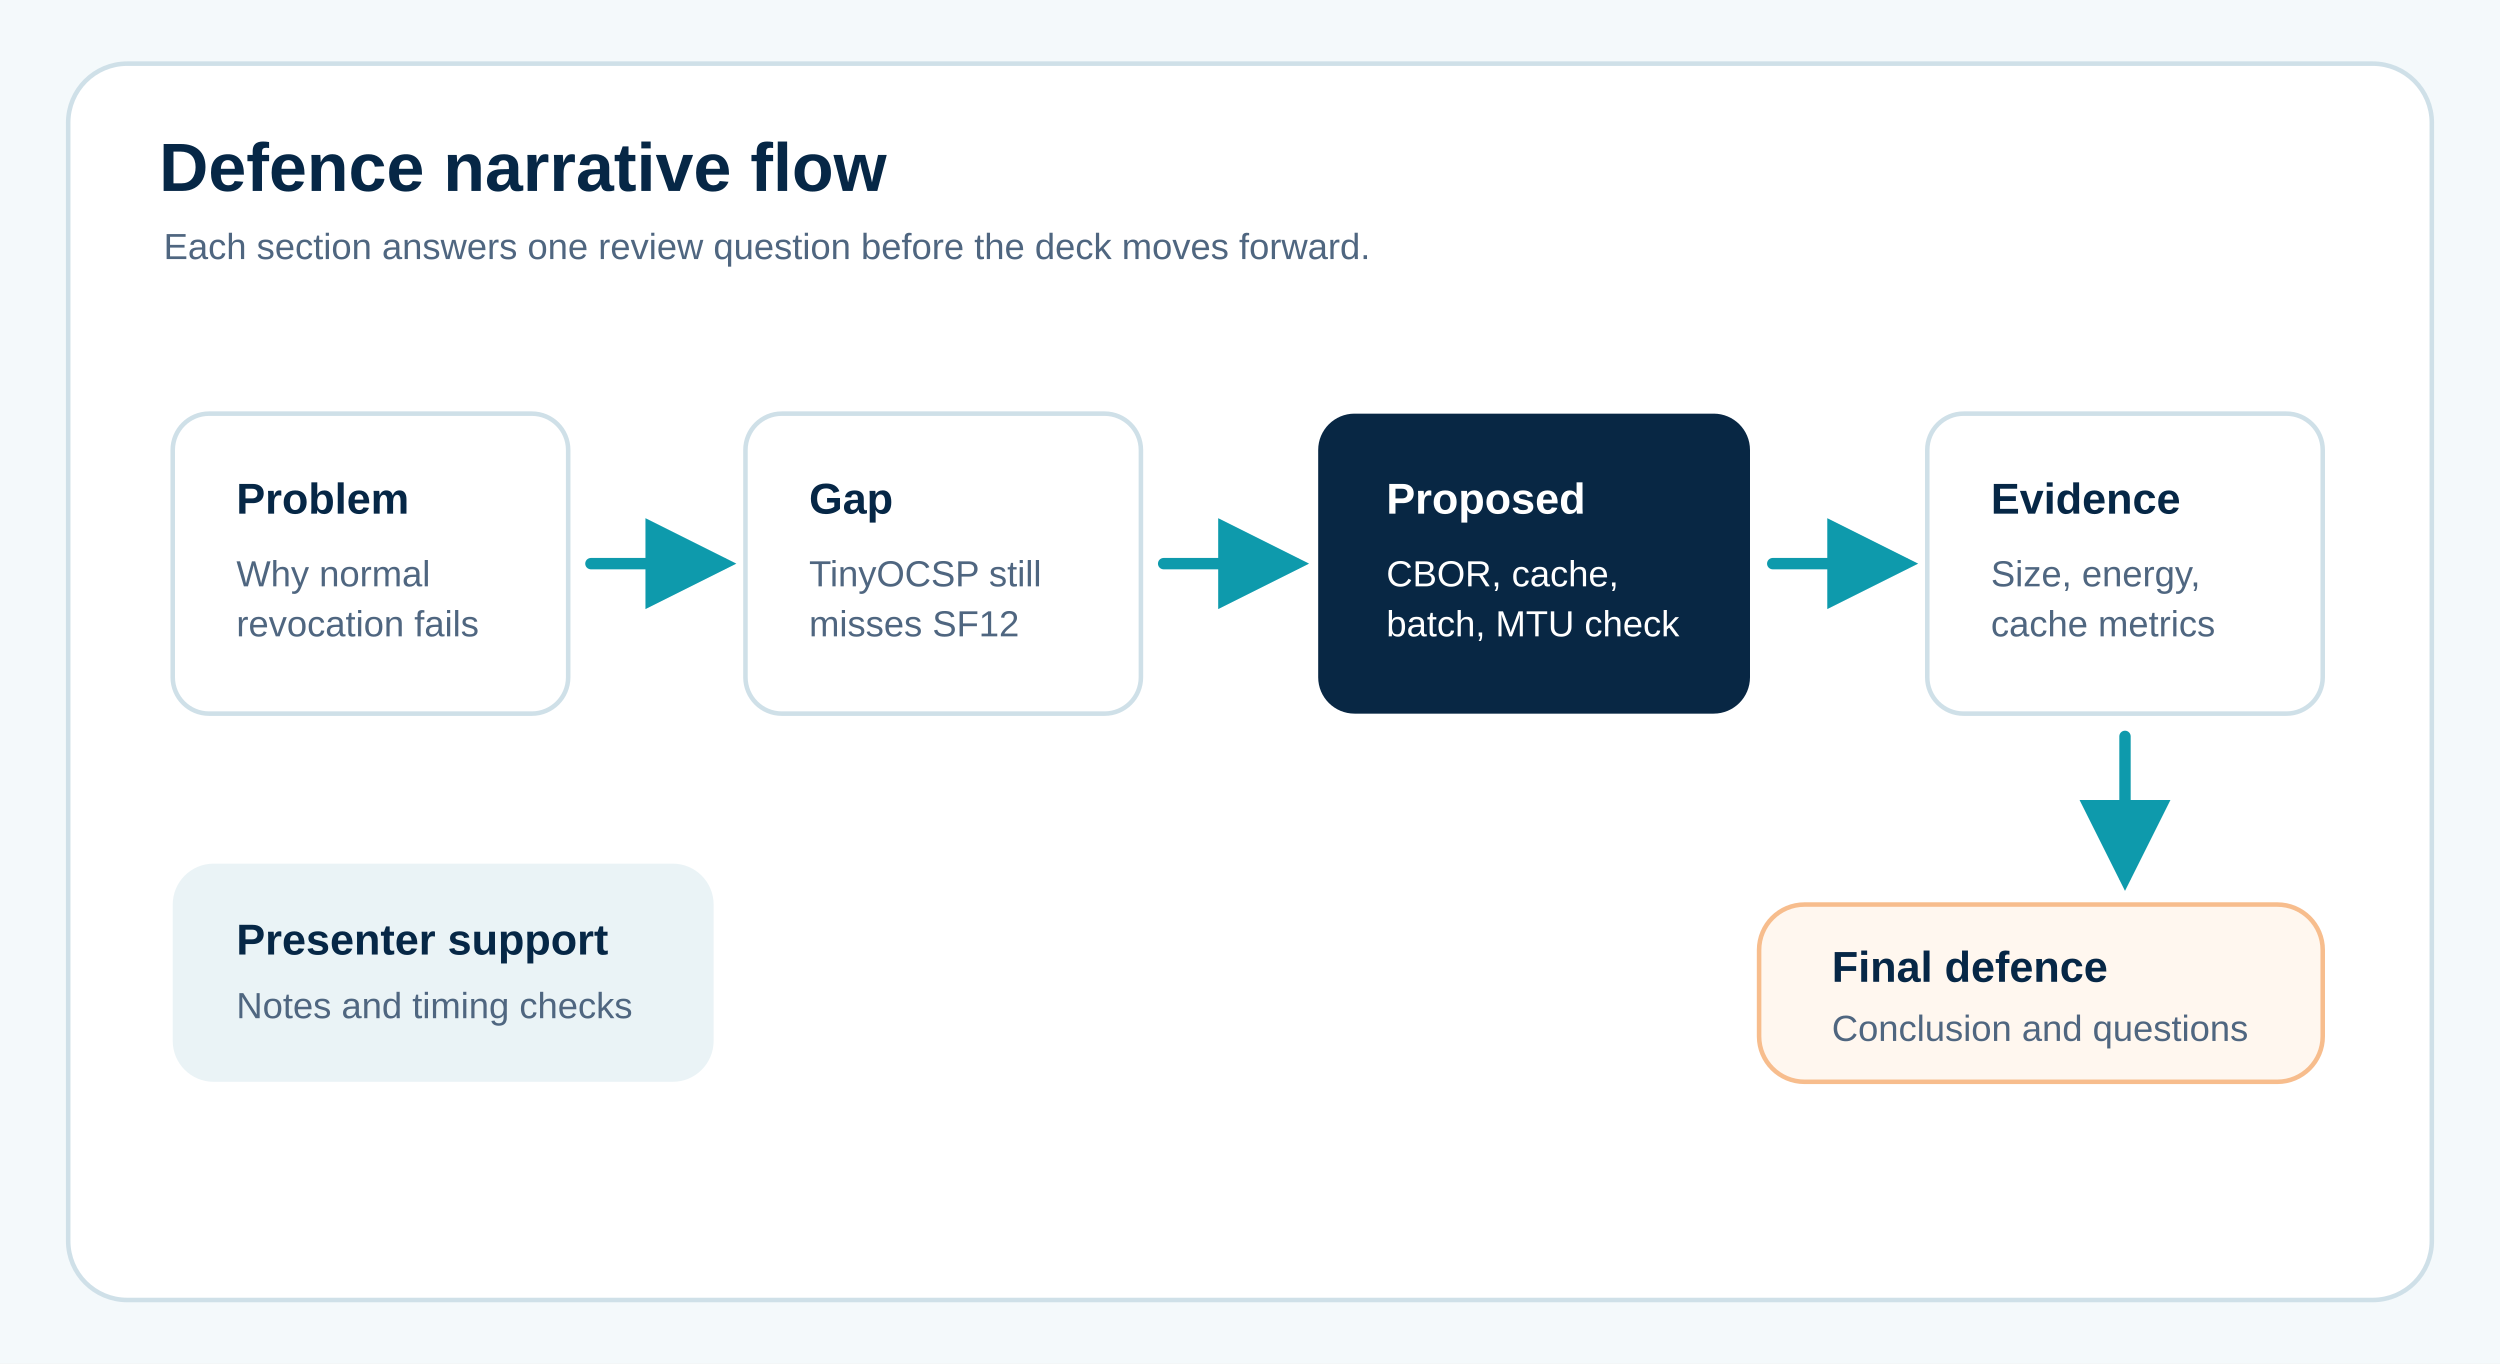
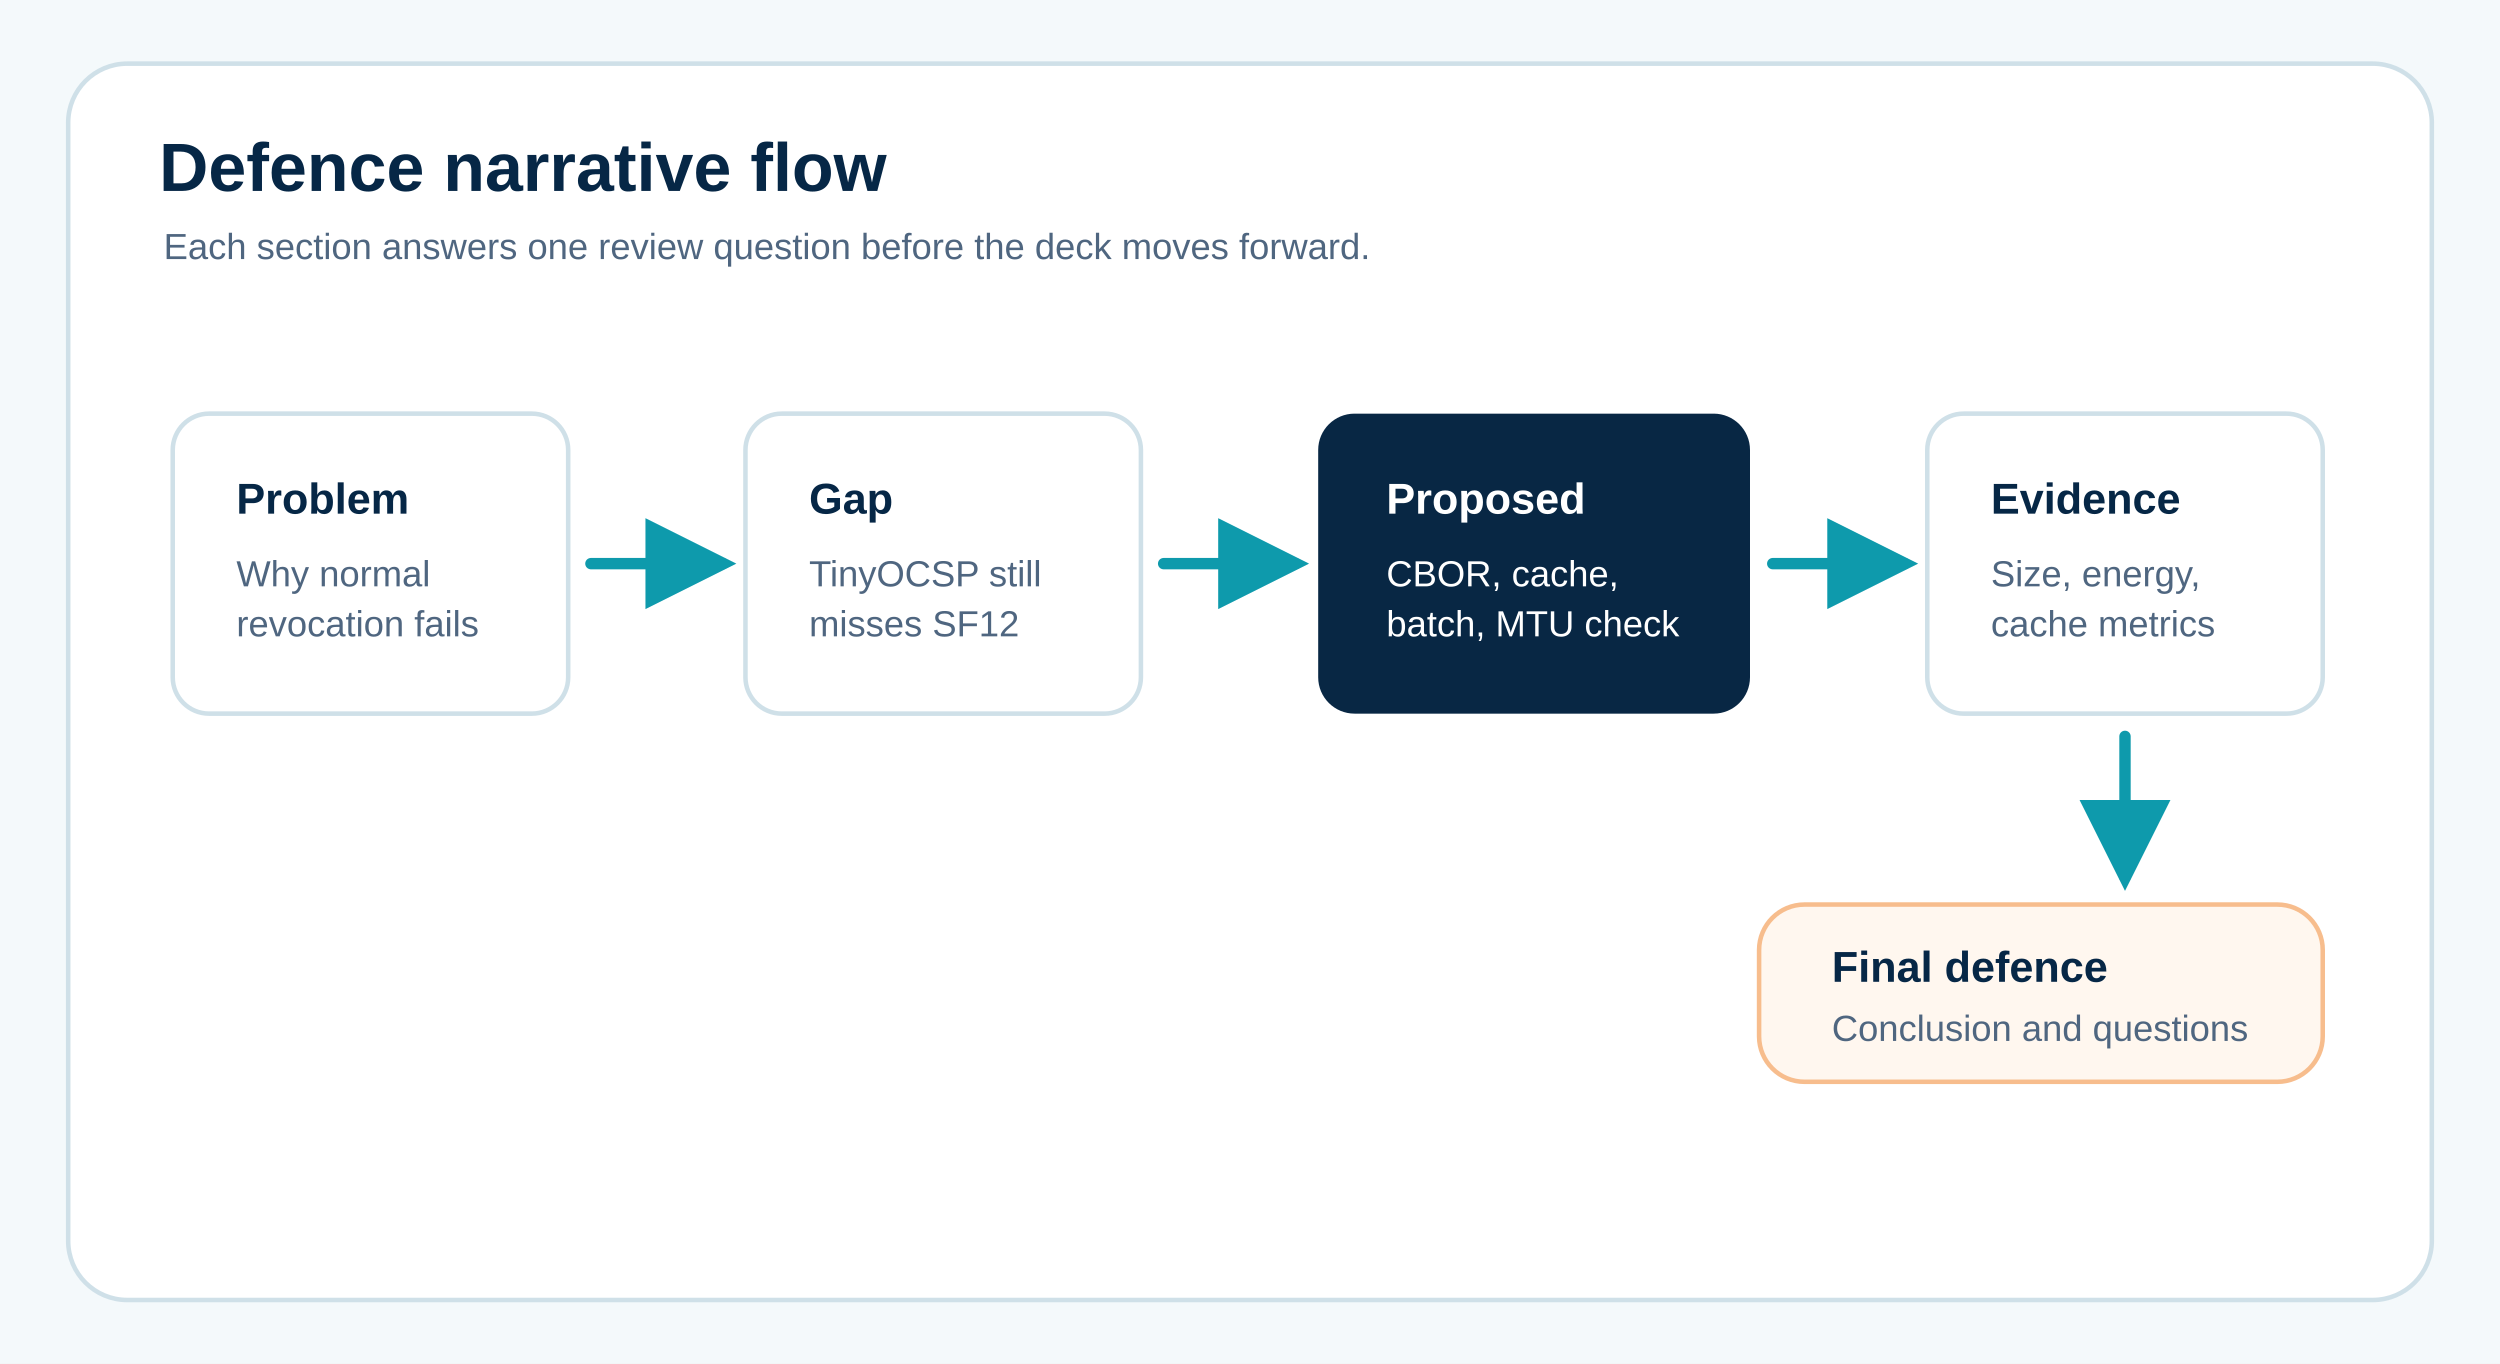
<svg xmlns="http://www.w3.org/2000/svg" viewBox="0 0 1100 600" role="img" aria-labelledby="title desc">
  <defs>
    <marker id="arrow-teal" viewBox="0 0 10 10" refX="8.5" refY="5" markerWidth="8" markerHeight="8" orient="auto">
      <path d="M 0 0 L 10 5 L 0 10 z" fill="#0e9aac" />
    </marker>
    <style>
      .bg{fill:#f4f9fb}.card{fill:#fff;stroke:#cfe0e8;stroke-width:2}.ink{fill:#062746;font-family:Arial,Helvetica,sans-serif;font-weight:700}.muted{fill:#4f6680;font-family:Arial,Helvetica,sans-serif}.small{font-size:16px}.title{font-size:30px}.label{font-size:19px}.line{fill:none;stroke:#0e9aac;stroke-width:5;stroke-linecap:round;stroke-linejoin:round;marker-end:url(#arrow-teal)}.dark{fill:#082744}.note{fill:#fff7ef;stroke:#f7bd8d;stroke-width:2}.soft{fill:#eaf3f6}
    </style>
  </defs>
  <rect class="bg" width="1100" height="600" />
  <rect class="card" x="30" y="28" width="1040" height="544" rx="26" />
  <text class="ink title" x="70" y="84">Defence narrative flow</text>
  <text class="muted small" x="72" y="114">Each section answers one review question before the deck moves forward.</text>
  <rect class="card" x="76" y="182" width="174" height="132" rx="16" />
  <text class="ink label" x="104" y="226">Problem</text>
  <text class="muted small" x="104" y="258">Why normal</text>
  <text class="muted small" x="104" y="280">revocation fails</text>
  <path class="line" d="M260 248 H318" />
  <rect class="card" x="328" y="182" width="174" height="132" rx="16" />
  <text class="ink label" x="356" y="226">Gap</text>
  <text class="muted small" x="356" y="258">TinyOCSP still</text>
  <text class="muted small" x="356" y="280">misses SF12</text>
  <path class="line" d="M512 248 H570" />
  <rect class="dark" x="580" y="182" width="190" height="132" rx="16" />
  <text fill="#fff" font-family="Arial,Helvetica,sans-serif" font-weight="700" font-size="19" x="610" y="226">Proposed</text>
  <text fill="#fff" font-family="Arial,Helvetica,sans-serif" font-size="16" x="610" y="258">CBOR, cache,</text>
  <text fill="#fff" font-family="Arial,Helvetica,sans-serif" font-size="16" x="610" y="280">batch, MTU check</text>
  <path class="line" d="M780 248 H838" />
  <rect class="card" x="848" y="182" width="174" height="132" rx="16" />
  <text class="ink label" x="876" y="226">Evidence</text>
  <text class="muted small" x="876" y="258">Size, energy,</text>
  <text class="muted small" x="876" y="280">cache metrics</text>
  <path class="line" d="M935 324 V386" />
  <rect class="note" x="774" y="398" width="248" height="78" rx="20" />
  <text class="ink label" x="806" y="432">Final defence</text>
  <text class="muted small" x="806" y="458">Conclusion and questions</text>
-   <rect class="soft" x="76" y="380" width="238" height="96" rx="18" />
-   <text class="ink label" x="104" y="420">Presenter support</text>
-   <text class="muted small" x="104" y="448">Notes and timing checks</text>
</svg>
